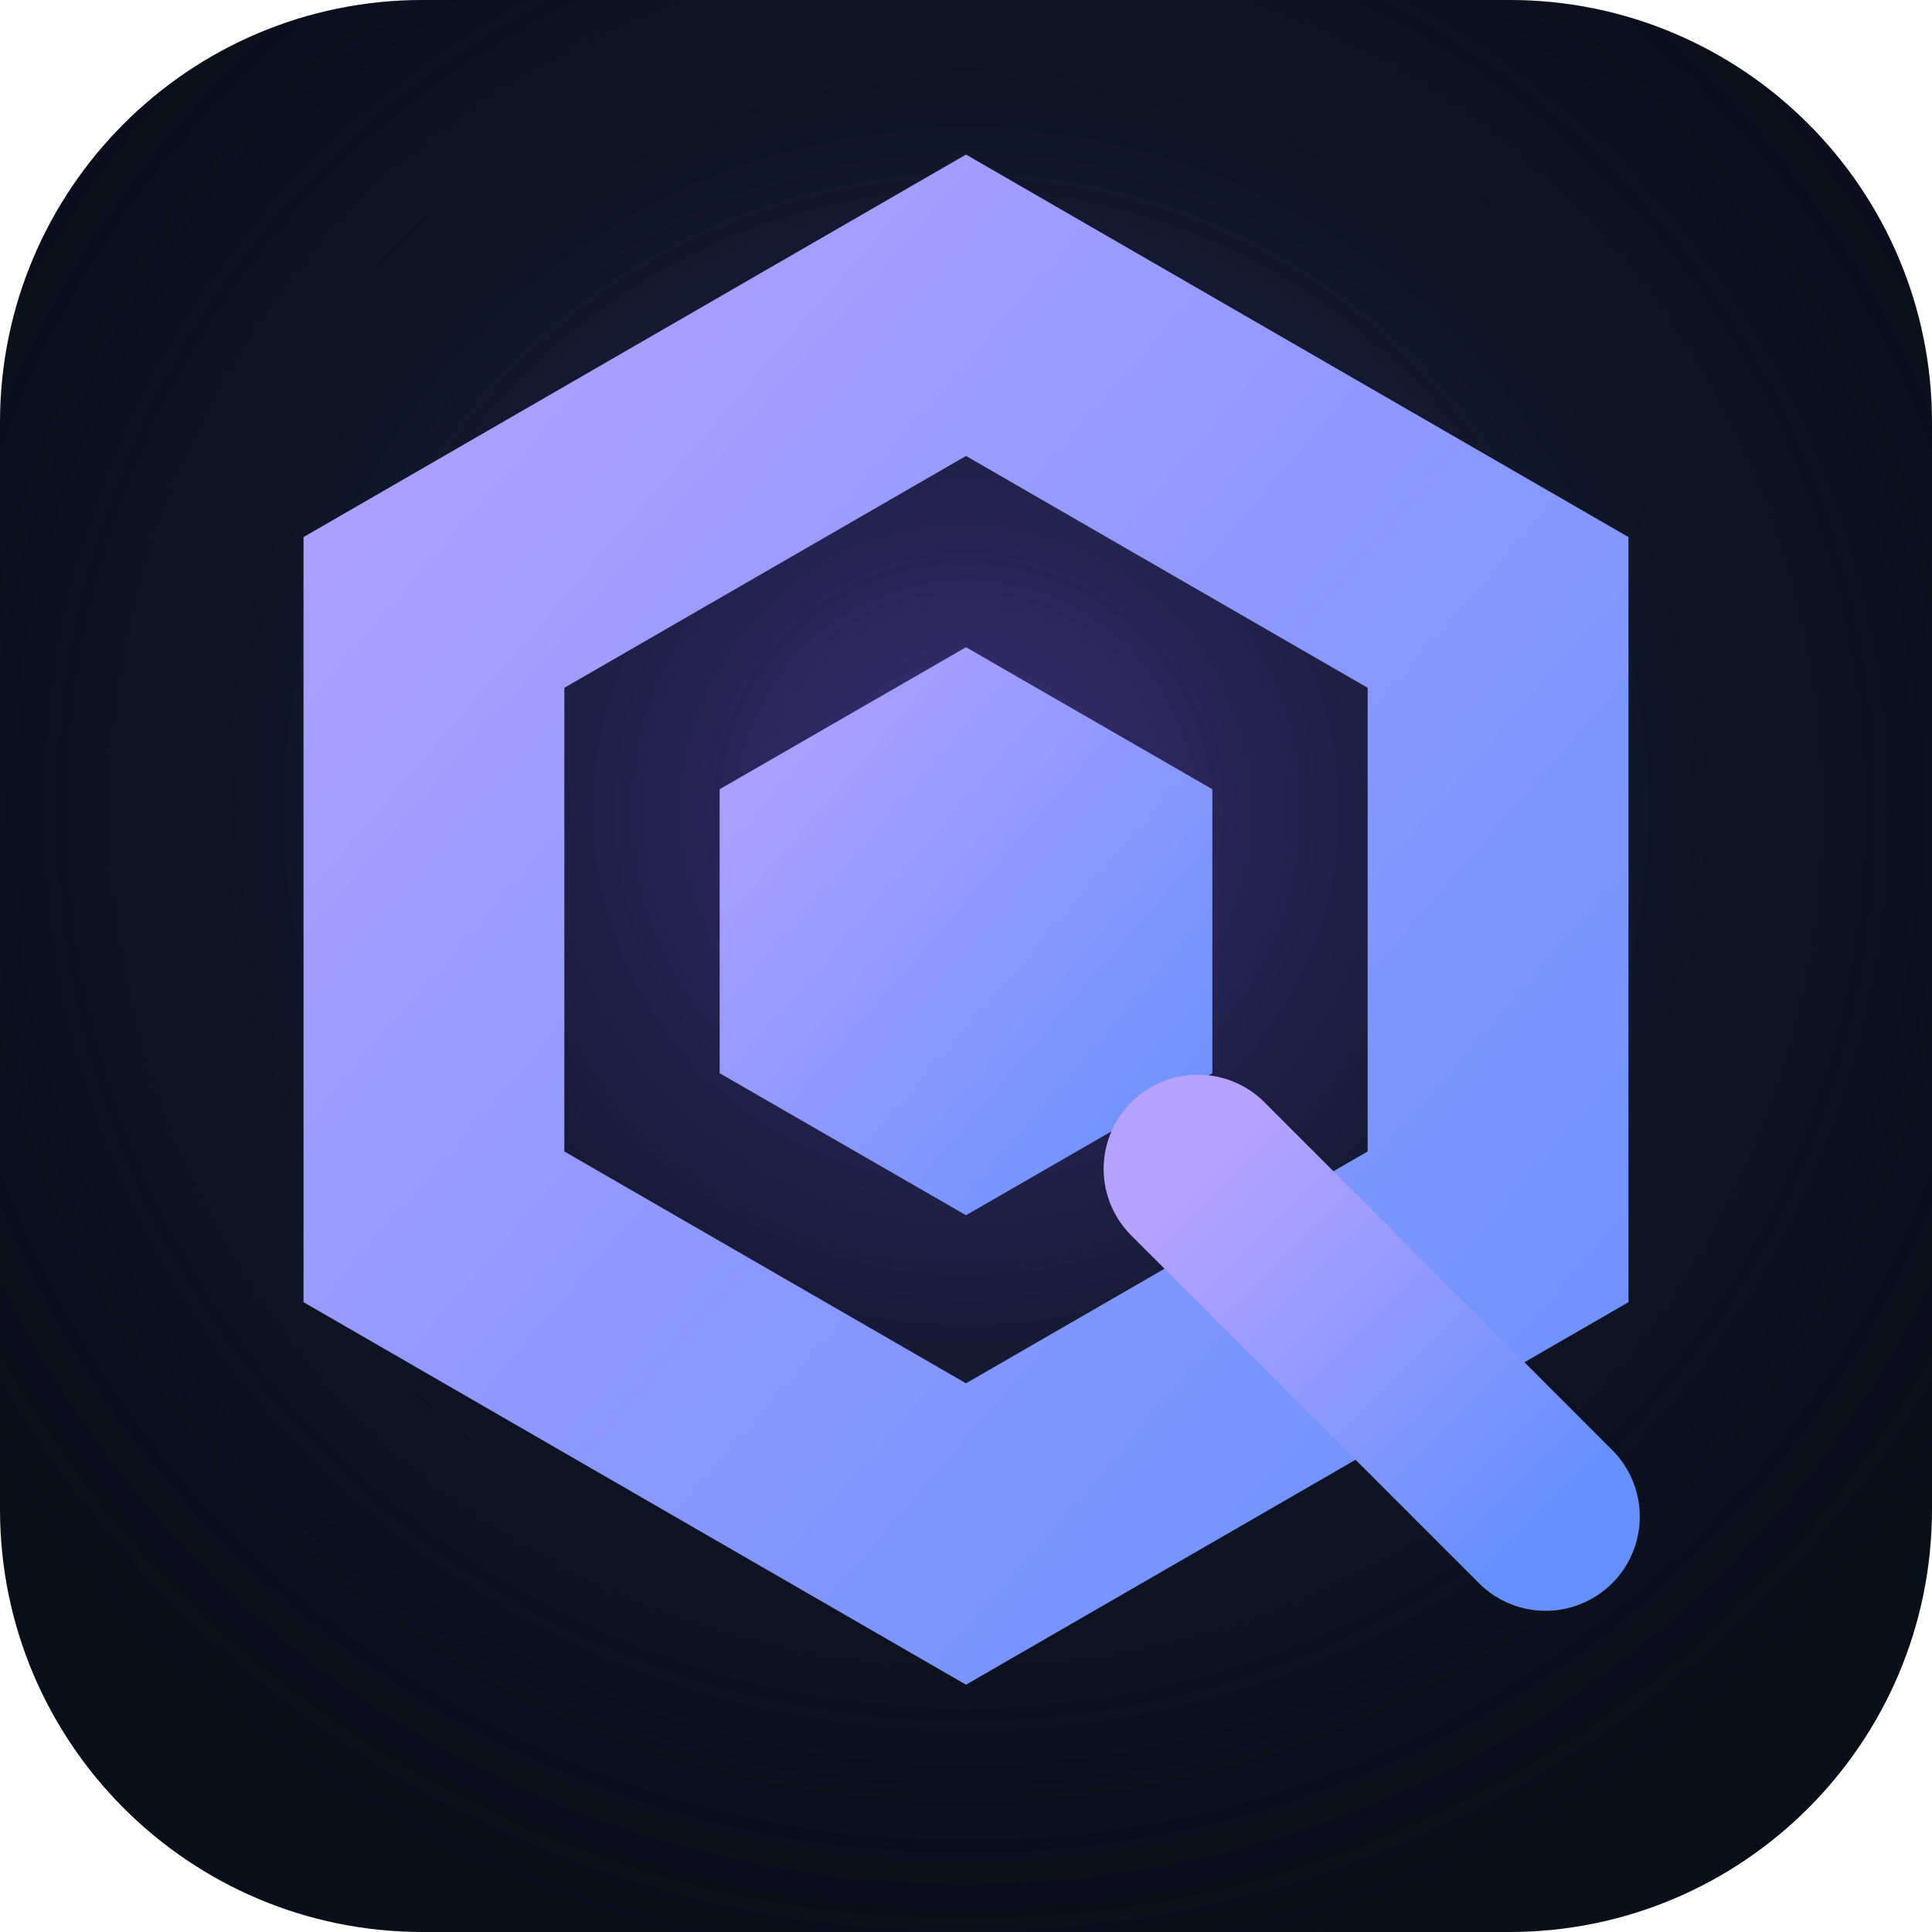
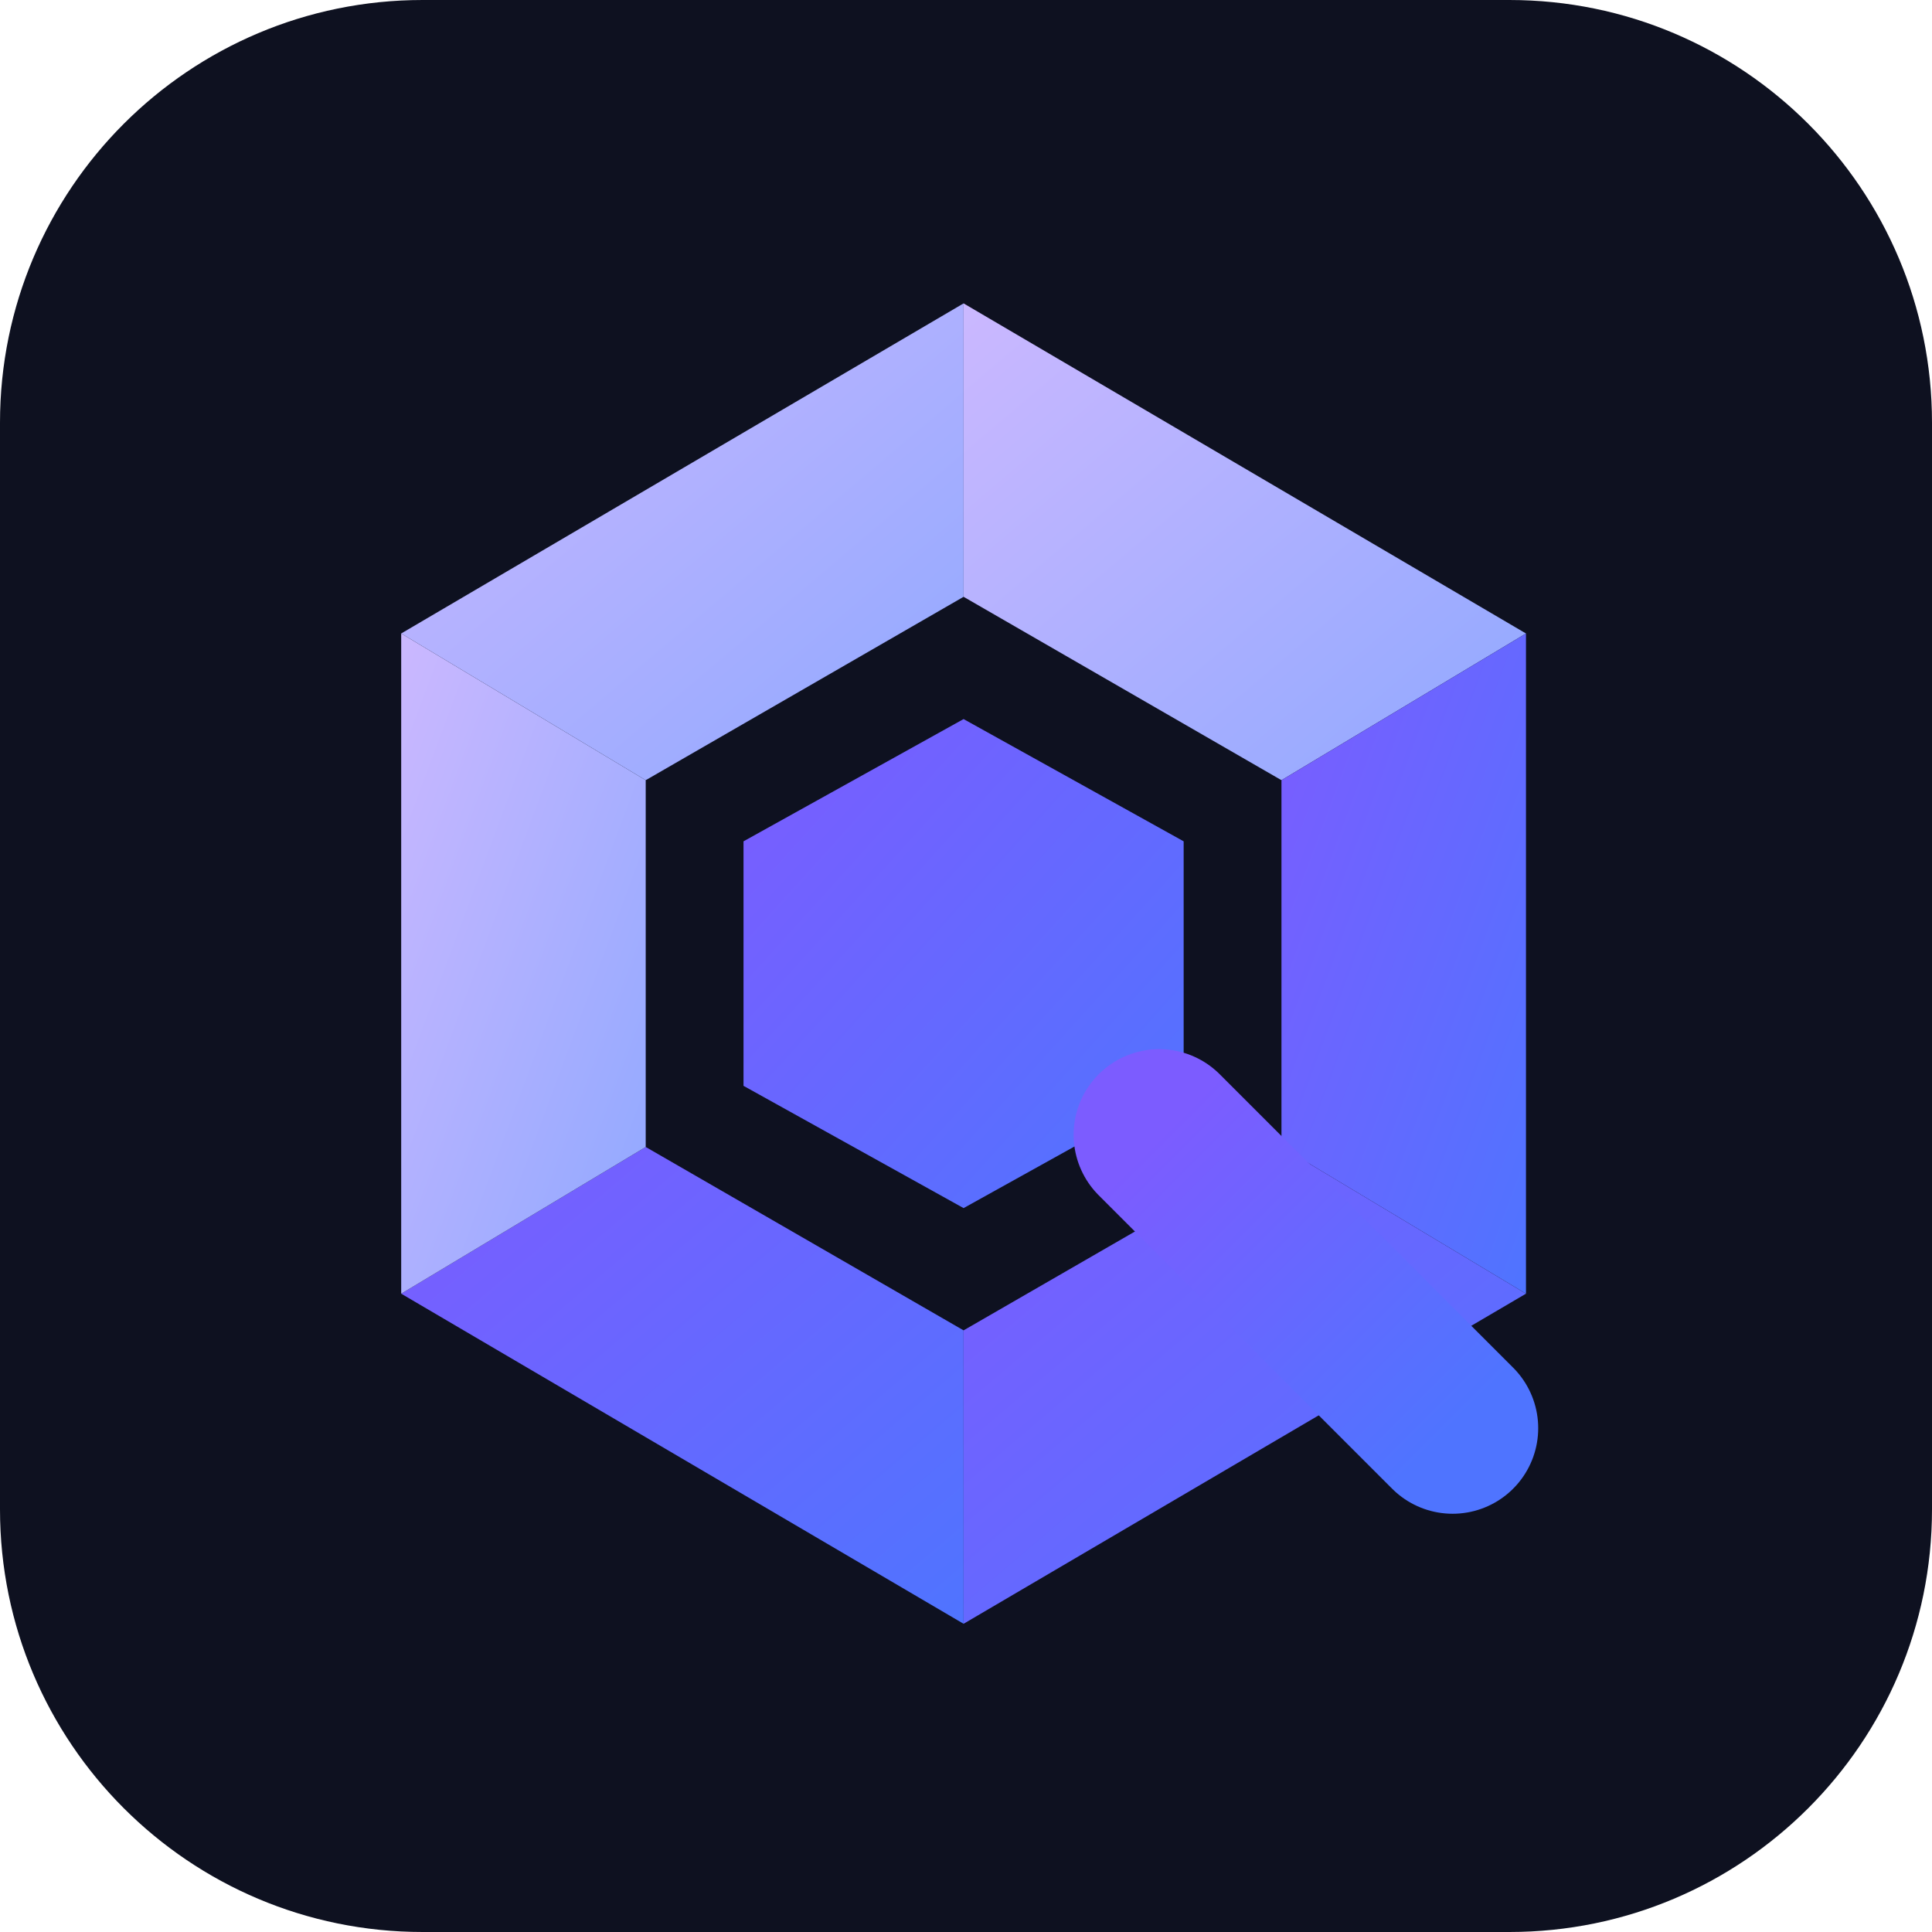
<svg xmlns="http://www.w3.org/2000/svg" viewBox="0 0 64 64">
-   <defs>
-     <linearGradient id="g" x1="0" y1="0" x2="1" y2="1">
-       <stop offset="0" stop-color="#b6a2ff" />
-       <stop offset="1" stop-color="#6690ff" />
-     </linearGradient>
-     <radialGradient id="glow" cx="50%" cy="42%" r="62%">
-       <stop offset="0" stop-color="#423488" stop-opacity="0.9" />
-       <stop offset="55%" stop-color="#161d38" stop-opacity="0.55" />
-       <stop offset="100%" stop-color="#0b0f1a" stop-opacity="0" />
-     </radialGradient>
-   </defs>
-   <rect width="64" height="64" rx="14" fill="#0b0f1a" />
-   <rect width="64" height="64" rx="14" fill="url(#glow)" />
-   <g transform="translate(32 32) scale(0.96) translate(-32 -32)">
-     <path fill="url(#g)" fill-rule="evenodd" d="M32 4 L54.86 17.2 L54.86 43.6 L32 56.8 L9.14 43.6 L9.14 17.2 Z M32 14.4 L45.86 22.4 L45.86 38.4 L32 46.4 L18.14 38.4 L18.14 22.4 Z" />
-     <path fill="url(#g)" d="M32 21 L40.5 25.9 L40.5 35.7 L32 40.6 L23.5 35.7 L23.5 25.9 Z" />
-     <path stroke="url(#g)" stroke-width="6.5" stroke-linecap="round" fill="none" d="M40 39 L52 51" />
+   <rect width="64" height="64" rx="14" fill="#0e1120" />
+   <g transform="translate(6,6) scale(0.81)">
+     <defs>
+       <linearGradient id="a" x1="0" y1="0" x2="1" y2="1">
+         <stop offset="0" stop-color="#cbb8ff" />
+         <stop offset="1" stop-color="#8fa8ff" />
+       </linearGradient>
+       <linearGradient id="b" x1="0" y1="0" x2="1" y2="1">
+         <stop offset="0" stop-color="#7c5cff" />
+         <stop offset="1" stop-color="#4f74ff" />
+       </linearGradient>
+     </defs>
+     <polygon points="32,5 55,18.5 45,24.5 32,17" fill="url(#a)" />
+     <polygon points="55,18.5 55,45.5 45,39.5 45,24.5" fill="url(#b)" />
+     <polygon points="55,45.5 32,59 32,47 45,39.5" fill="url(#b)" />
+     <polygon points="32,59 9,45.5 19,39.5 32,47" fill="url(#b)" />
+     <polygon points="9,45.5 9,18.5 19,24.5 19,39.5" fill="url(#a)" />
+     <polygon points="9,18.5 32,5 32,17 19,24.5" fill="url(#a)" />
+     <polygon points="32,22 41,27 41,37 32,42 23,37 23,27" fill="url(#b)" />
+     <path stroke="url(#b)" stroke-width="7" stroke-linecap="round" fill="none" d="M40 39 L52 51" />
  </g>
</svg>
